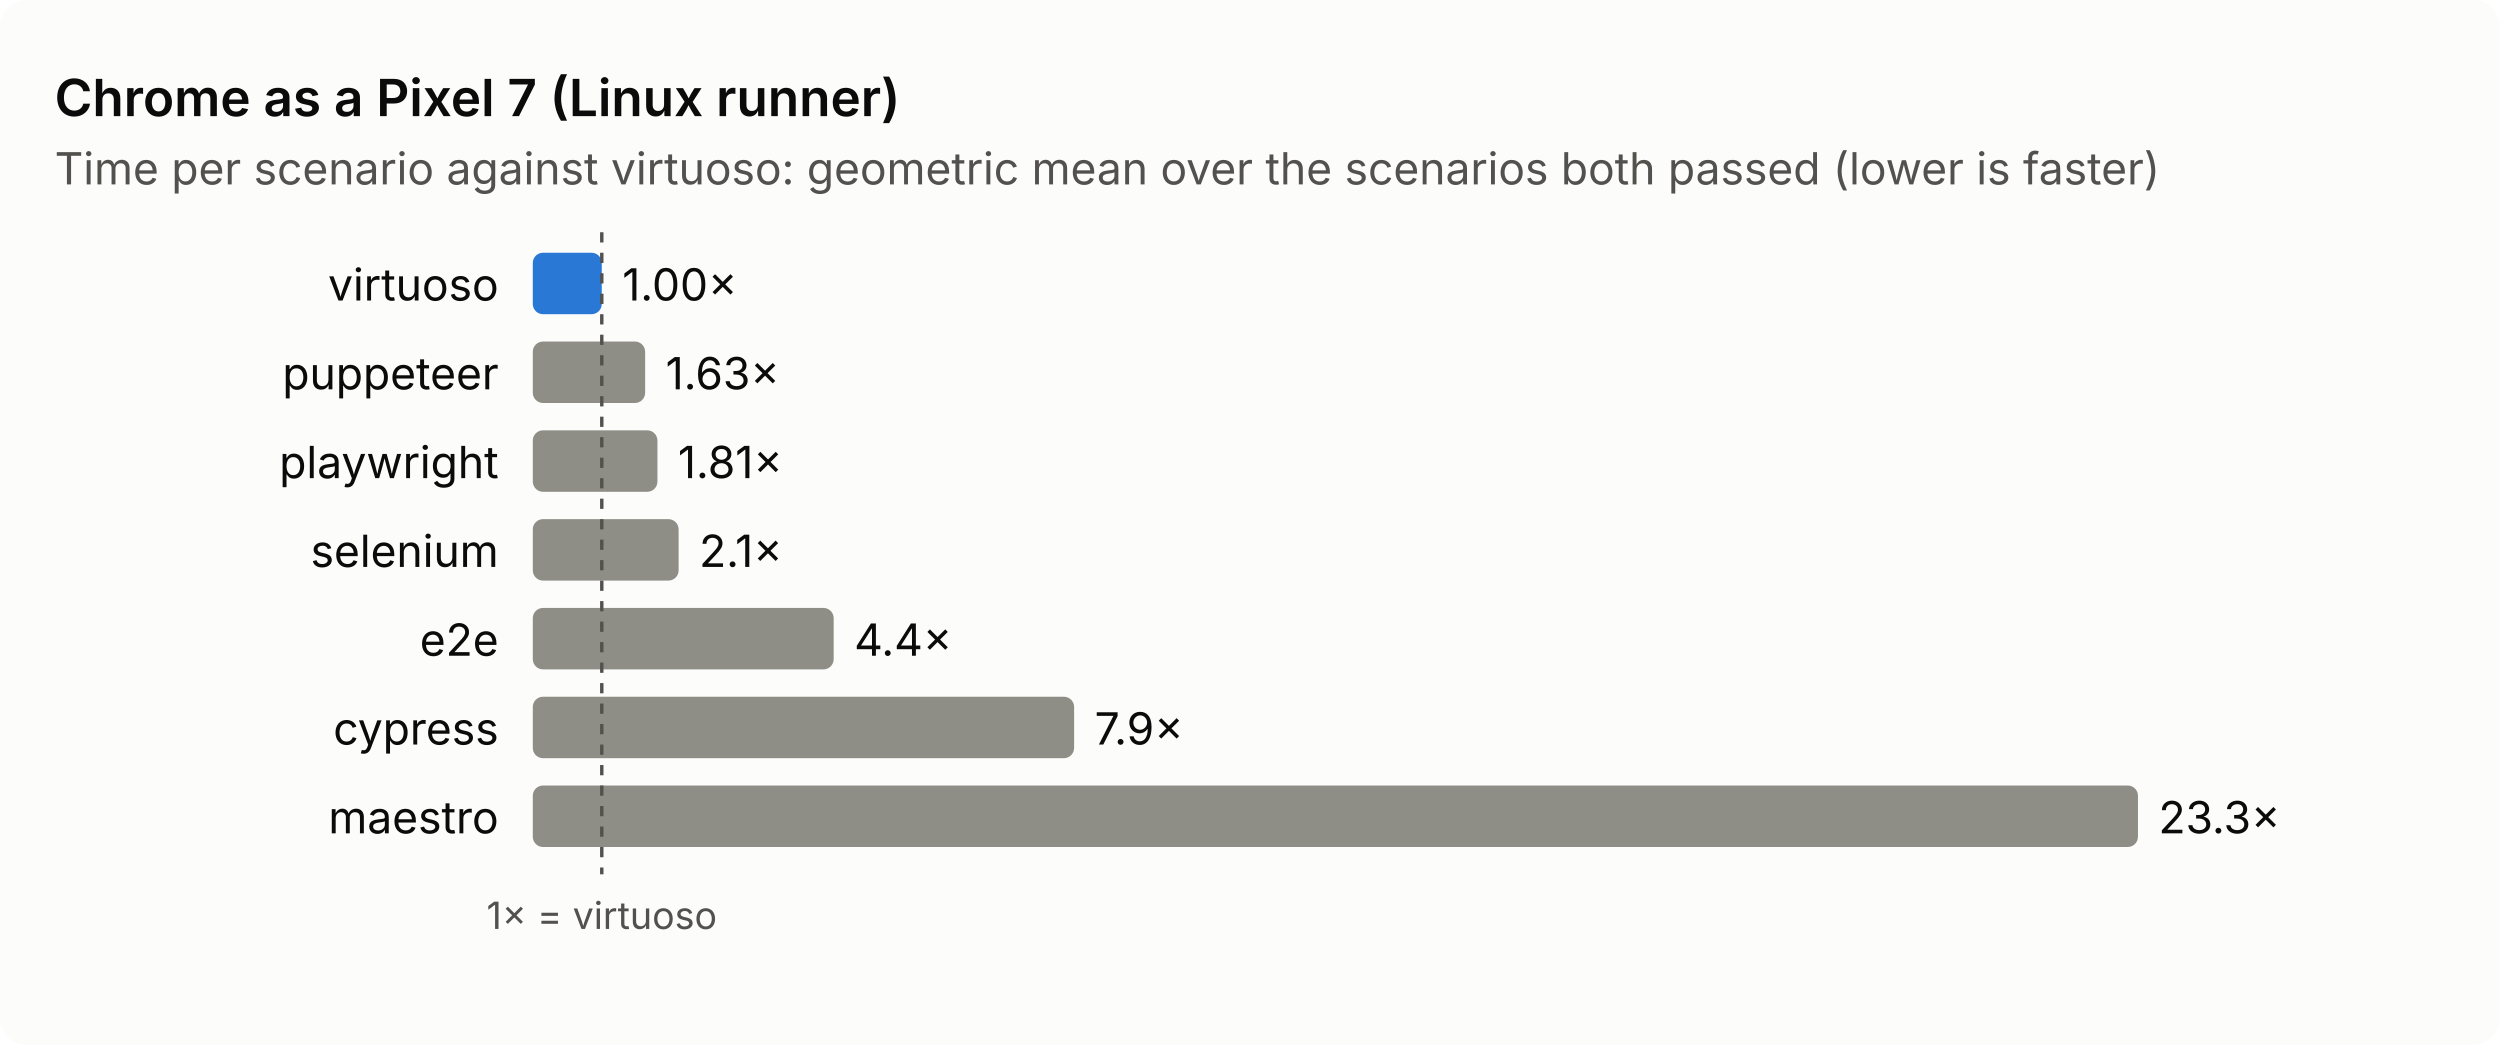
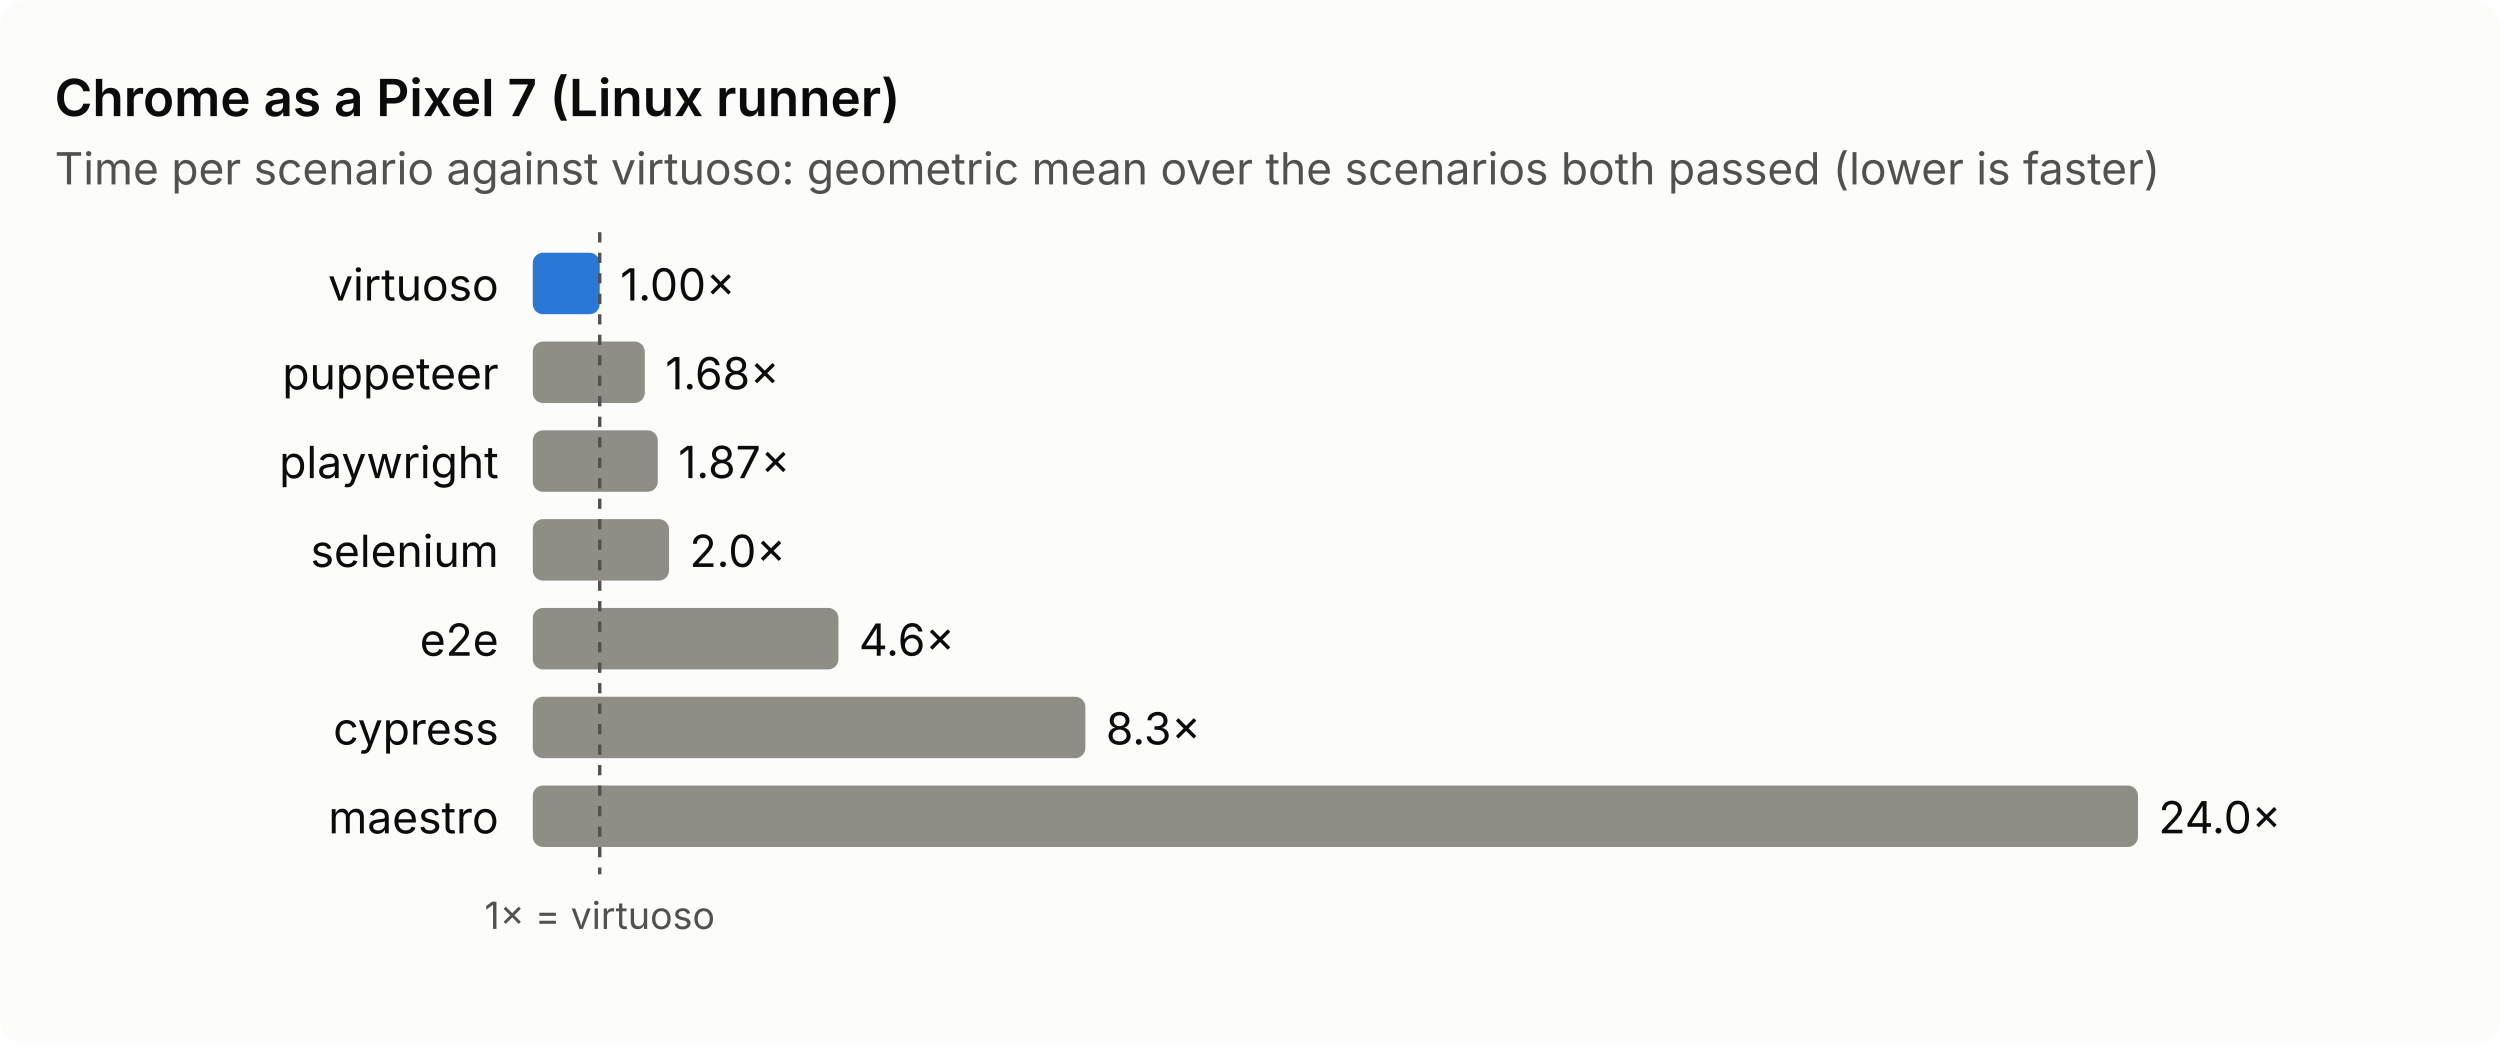
<svg xmlns="http://www.w3.org/2000/svg" viewBox="0 0 732 306" width="732" height="306" role="img" aria-label="Chrome as a Pixel 7 (Linux runner): time per scenario against virtuoso">
  <style>text{font:13px system-ui,-apple-system,'Segoe UI',sans-serif;fill:#0b0b0b}.sub,.axis{fill:#52514e}.axis{font-size:11px}.title{font-size:15px;font-weight:600}.bg{fill:#fcfcfb}.bar{fill:#8f8e86}.base{fill:#2a78d6}.ref{stroke:#52514e;stroke-dasharray:3 3}@media (prefers-color-scheme: dark){.bg{fill:#1a1a19}text{fill:#f0efec}.sub,.axis{fill:#c3c2b7}.base{fill:#3987e5}.ref{stroke:#c3c2b7}}</style>
  <rect class="bg" width="732" height="306" rx="8" />
  <text class="title" x="16" y="34.0">Chrome as a Pixel 7 (Linux runner)</text>
  <text class="sub" x="16" y="54.0">Time per scenario against virtuoso: geometric mean over the scenarios both passed (lower is faster)</text>
  <text x="146.0" y="88.0" text-anchor="end">virtuoso</text>
-   <rect class="bar base" x="156" y="74.0" width="20.2" height="18" rx="3" />
-   <text x="182.2" y="88.0">1.00×</text>
+   <rect class="bar base" x="156" y="74.0" width="19.6" height="18" rx="3" />
+   <text x="181.6" y="88.0">1.00×</text>
  <text x="146.0" y="114.0" text-anchor="end">puppeteer</text>
-   <rect class="bar" x="156" y="100.0" width="32.9" height="18" rx="3" />
-   <text x="194.9" y="114.0">1.63×</text>
+   <rect class="bar" x="156" y="100.0" width="32.8" height="18" rx="3" />
+   <text x="194.8" y="114.0">1.68×</text>
  <text x="146.0" y="140.0" text-anchor="end">playwright</text>
-   <rect class="bar" x="156" y="126.0" width="36.5" height="18" rx="3" />
-   <text x="198.5" y="140.0">1.81×</text>
+   <rect class="bar" x="156" y="126.0" width="36.6" height="18" rx="3" />
+   <text x="198.6" y="140.0">1.87×</text>
  <text x="146.0" y="166.0" text-anchor="end">selenium</text>
-   <rect class="bar" x="156" y="152.0" width="42.7" height="18" rx="3" />
-   <text x="204.7" y="166.0">2.1×</text>
+   <rect class="bar" x="156" y="152.0" width="39.9" height="18" rx="3" />
+   <text x="201.9" y="166.0">2.0×</text>
  <text x="146.0" y="192.0" text-anchor="end">e2e</text>
-   <rect class="bar" x="156" y="178.0" width="88.1" height="18" rx="3" />
-   <text x="250.1" y="192.0">4.4×</text>
+   <rect class="bar" x="156" y="178.0" width="89.5" height="18" rx="3" />
+   <text x="251.5" y="192.0">4.6×</text>
  <text x="146.0" y="218.0" text-anchor="end">cypress</text>
-   <rect class="bar" x="156" y="204.0" width="158.5" height="18" rx="3" />
-   <text x="320.5" y="218.0">7.9×</text>
+   <rect class="bar" x="156" y="204.0" width="161.8" height="18" rx="3" />
+   <text x="323.8" y="218.0">8.3×</text>
  <text x="146.0" y="244.0" text-anchor="end">maestro</text>
  <rect class="bar" x="156" y="230.0" width="470.0" height="18" rx="3" />
-   <text x="632.0" y="244.0">23.3×</text>
-   <line class="ref" x1="176.2" y1="68.0" x2="176.2" y2="256.0" />
-   <text class="axis" x="176.2" y="272.0" text-anchor="middle">1× = virtuoso</text>
+   <text x="632.0" y="244.0">24.0×</text>
+   <line class="ref" x1="175.6" y1="68.0" x2="175.6" y2="256.0" />
+   <text class="axis" x="175.6" y="272.0" text-anchor="middle">1× = virtuoso</text>
</svg>
